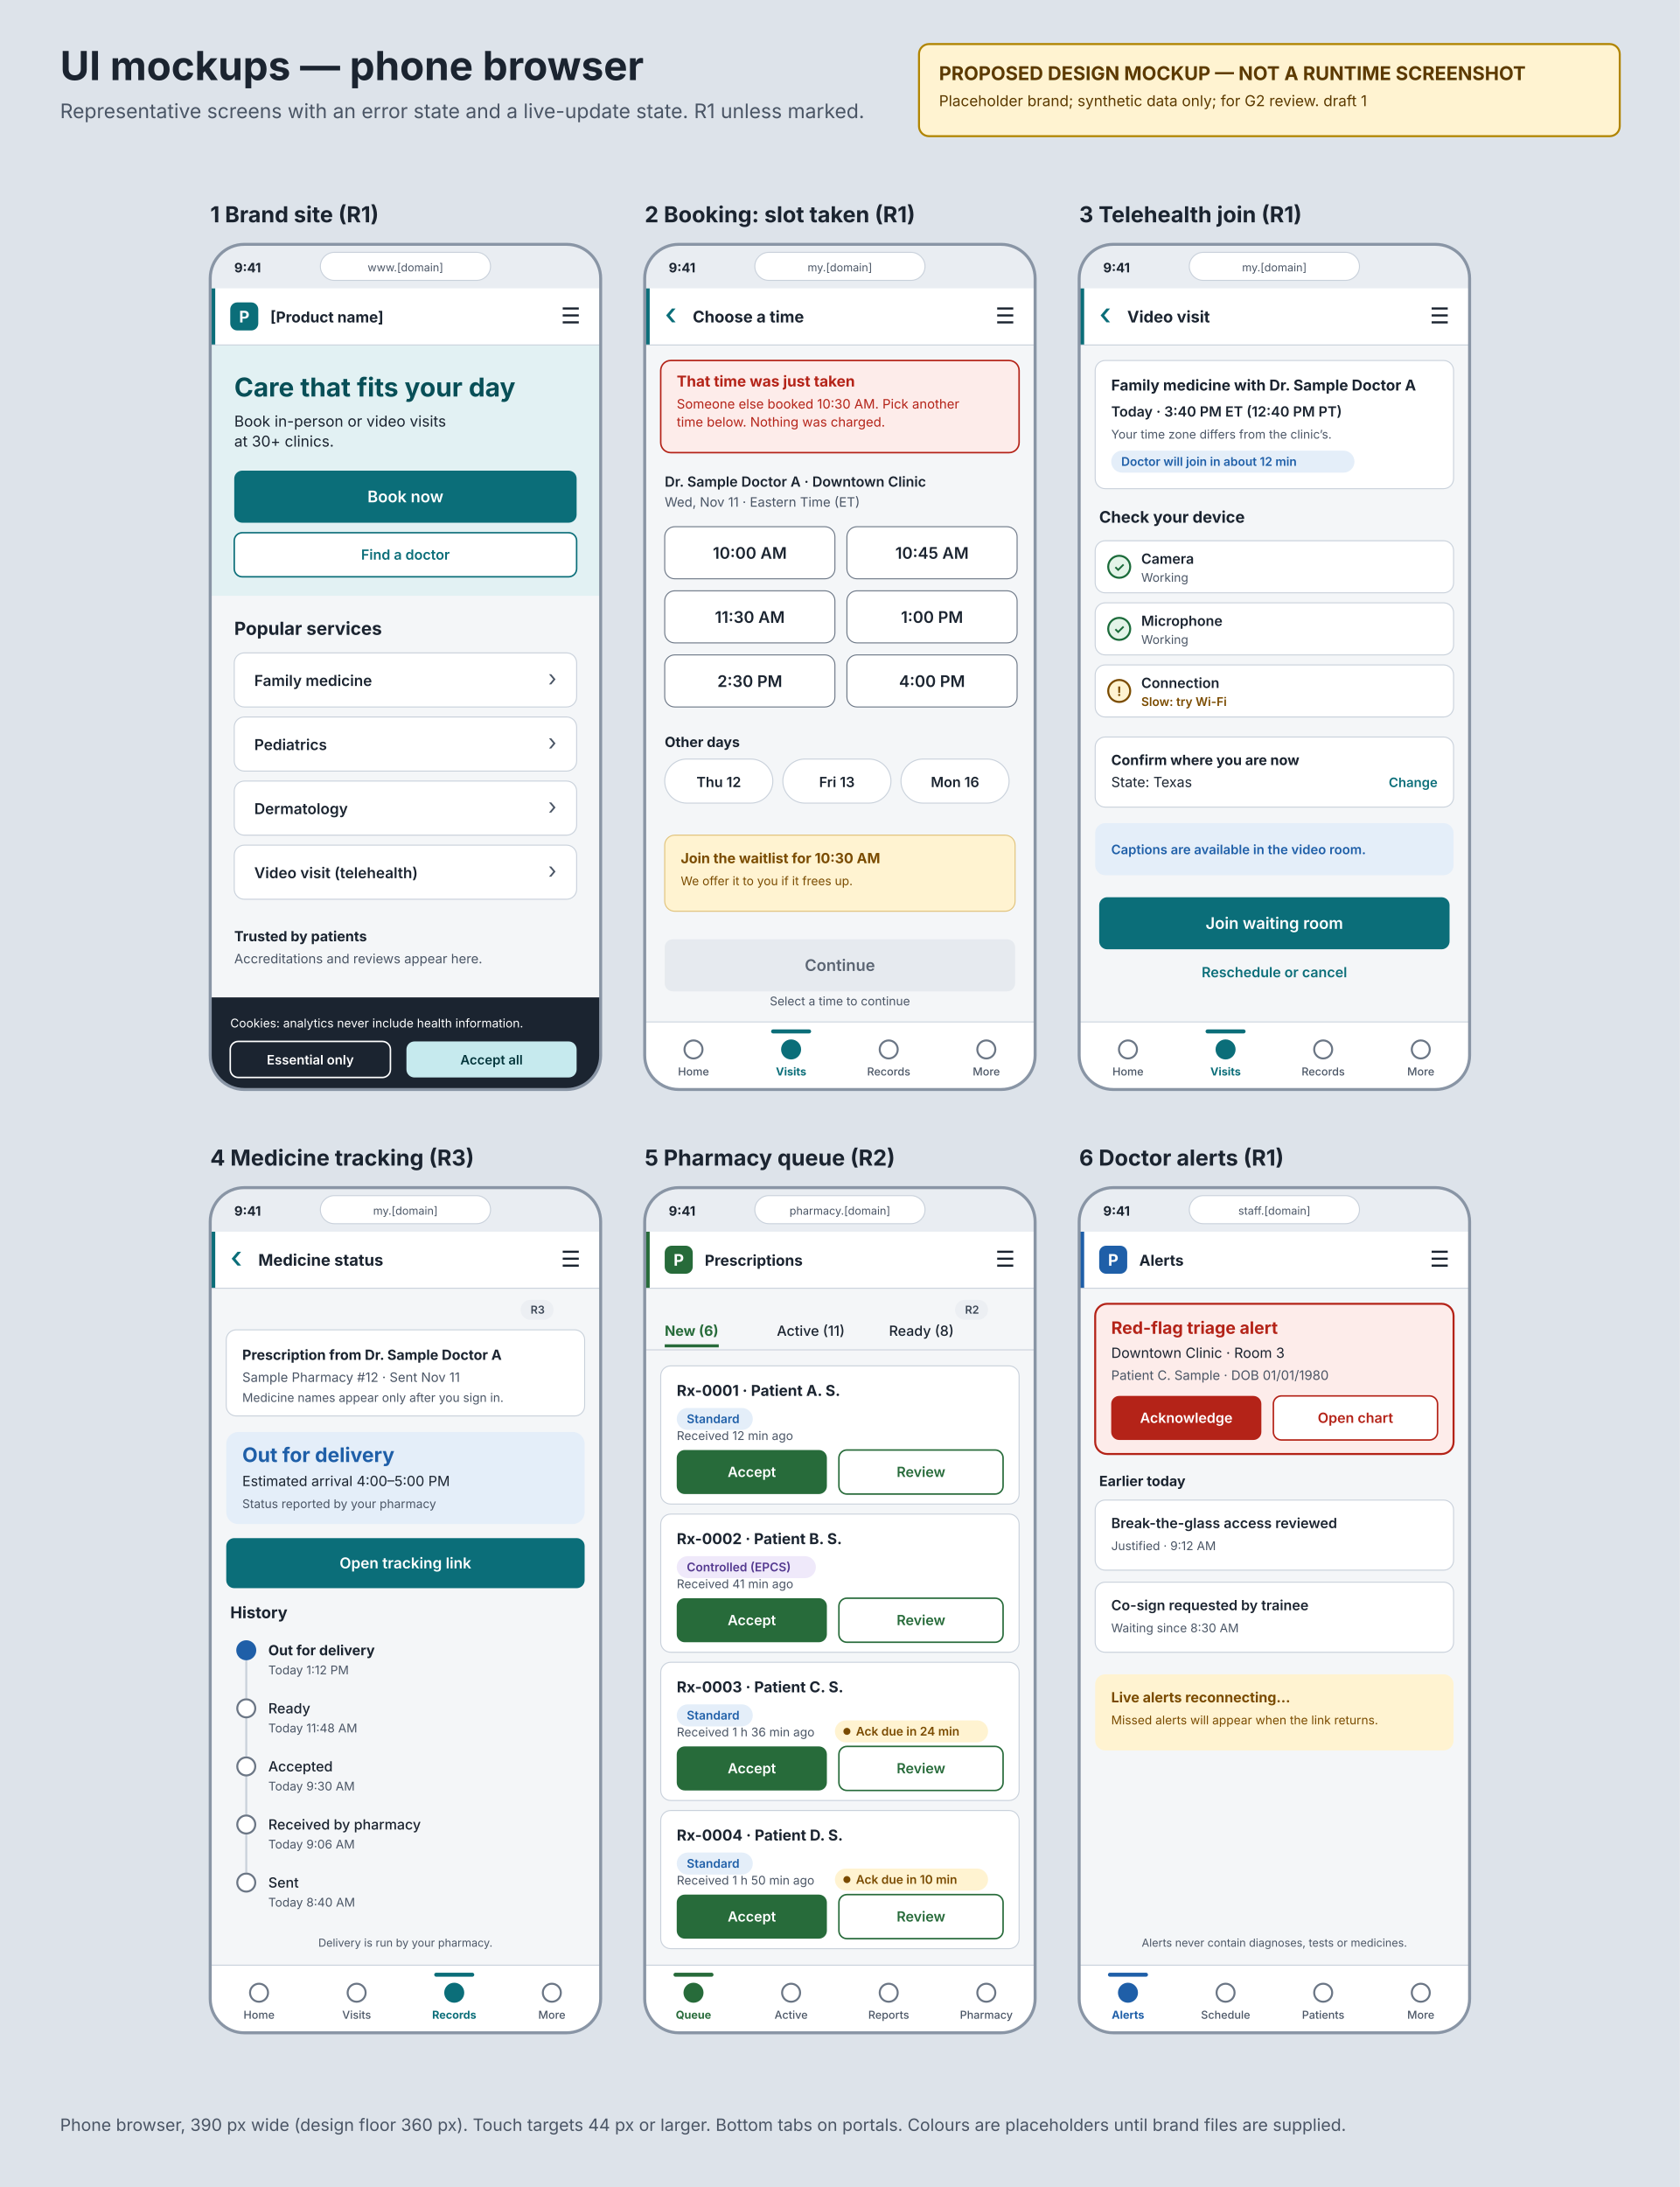
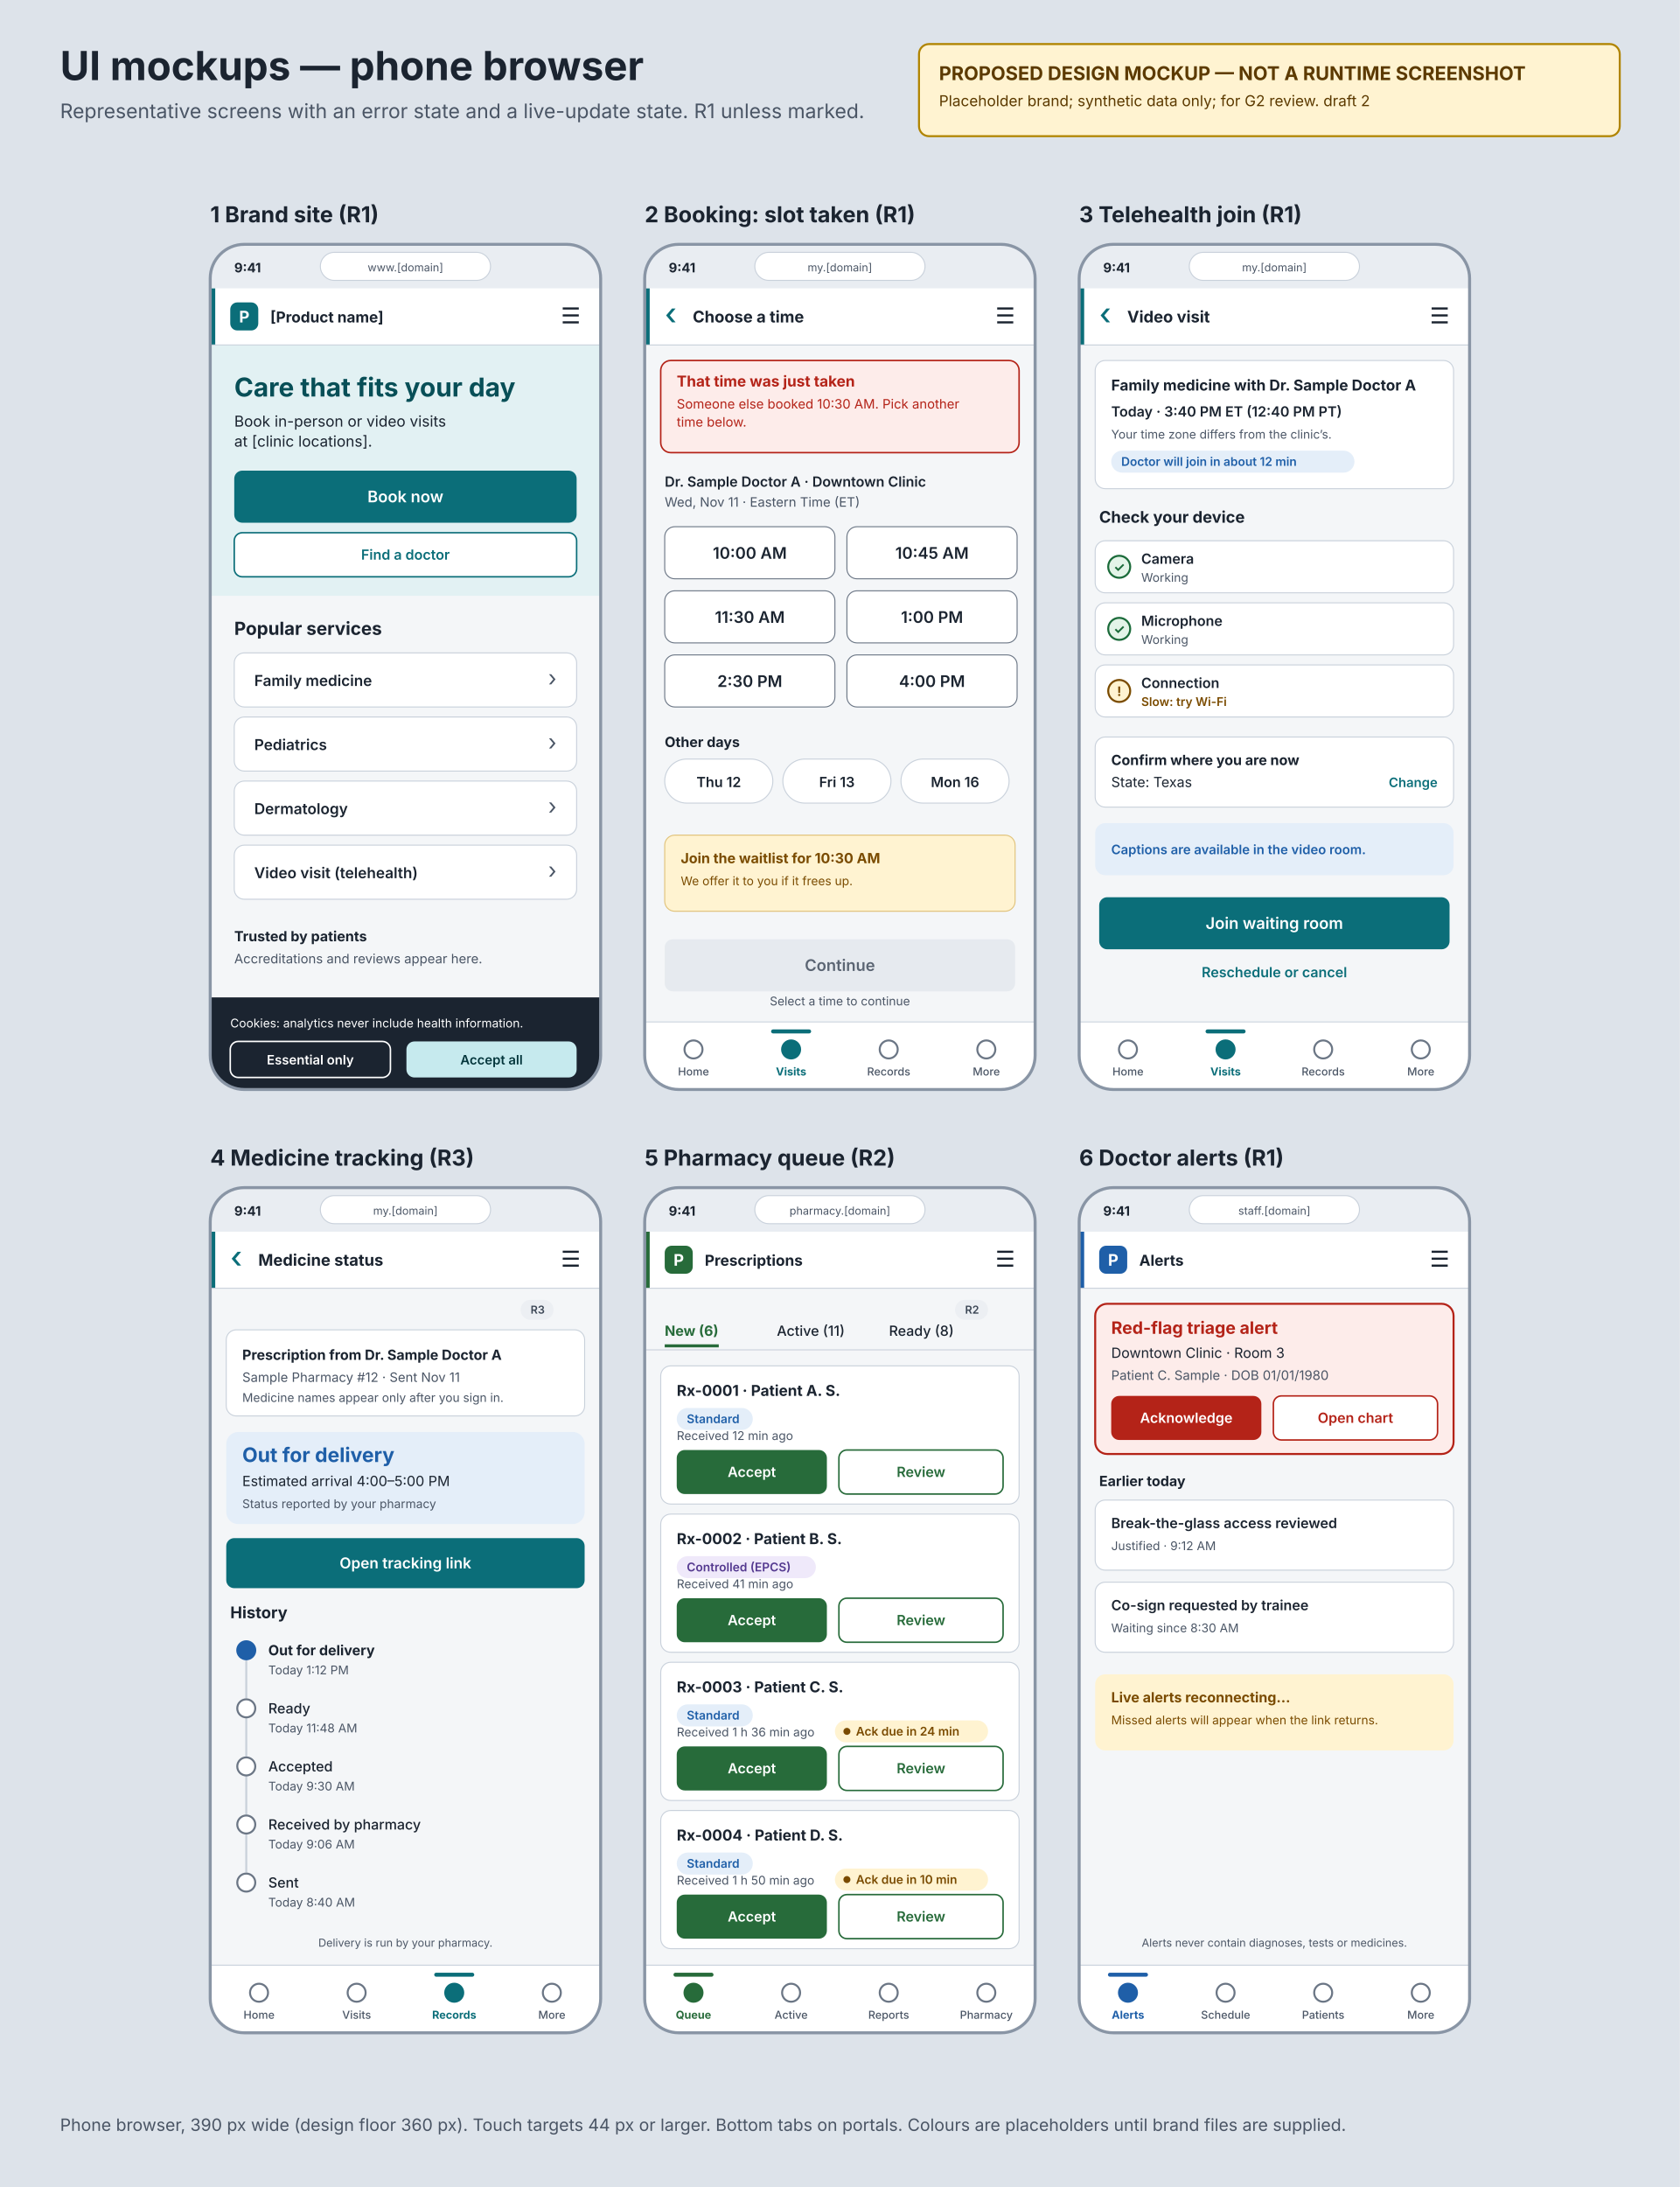
<svg xmlns="http://www.w3.org/2000/svg" width="1678" height="2184" viewBox="0 0 1678 2184">
  <rect x="0" y="0" width="1678" height="2184" rx="0" fill="#DDE3EA" />
  <text x="60" y="80" font-family="Inter" font-size="40" font-weight="700" fill="#1B2430" text-anchor="start">UI mockups — phone browser</text>
  <text x="60" y="118" font-family="Inter" font-size="20" font-weight="400" fill="#4A5565" text-anchor="start">Representative screens with an error state and a live-update state. R1 unless marked.</text>
  <rect x="918" y="44" width="700" height="92" rx="10" fill="#FFF3D1" stroke="#B08400" stroke-width="2" />
  <text x="938" y="80" font-family="Inter" font-size="19" font-weight="700" fill="#5C3A00" text-anchor="start">PROPOSED DESIGN MOCKUP — NOT A RUNTIME SCREENSHOT</text>
-   <text x="938" y="106" font-family="Inter" font-size="15" font-weight="400" fill="#5C3A00" text-anchor="start">Placeholder brand; synthetic data only; for G2 review. draft 1</text>
+   <text x="938" y="106" font-family="Inter" font-size="15" font-weight="400" fill="#5C3A00" text-anchor="start">Placeholder brand; synthetic data only; for G2 review. draft 2</text>
  <text x="210" y="222" font-family="Inter" font-size="22" font-weight="700" fill="#1B2430" text-anchor="start">1  Brand site (R1)</text>
  <g transform="translate(210,244)">
    <clipPath id="m596024484">
      <rect width="390" height="844" rx="34" />
    </clipPath>
    <g clip-path="url(#m596024484)">
      <rect x="0" y="0" width="390" height="844" rx="0" fill="#F4F6F8" />
      <rect x="0" y="0" width="390" height="44" rx="0" fill="#E9EDF2" />
      <text x="24" y="28" font-family="Inter" font-size="13" font-weight="700" fill="#1B2430" text-anchor="start">9:41</text>
      <rect x="110" y="8" width="170" height="28" rx="14" fill="#fff" stroke="#C9D1DB" stroke-width="1" />
      <text x="195" y="27" font-family="Inter" font-size="11" font-weight="400" fill="#4A5565" text-anchor="middle">www.[domain]</text>
      <rect x="0" y="44" width="390" height="56" rx="0" fill="#fff" />
      <rect x="0" y="100" width="390" height="1" rx="0" fill="#C9D1DB" />
      <rect x="0" y="44" width="5" height="56" rx="0" fill="#0B6E79" />
      <rect x="20" y="58" width="28" height="28" rx="7" fill="#0B6E79" />
      <text x="34" y="78" font-family="Inter" font-size="16" font-weight="700" fill="#fff" text-anchor="middle">P</text>
      <text x="60" y="78" font-family="Inter" font-size="15" font-weight="700" fill="#1B2430" text-anchor="start">[Product name]</text>
      <text x="370" y="79" font-family="Inter" font-size="22" font-weight="400" fill="#1B2430" text-anchor="end">☰</text>
      <rect x="0" y="101" width="390" height="250" rx="0" fill="#E2F1F3" />
      <text x="24" y="152" font-family="Inter" font-size="26" font-weight="700" fill="#084F57" text-anchor="start">Care that fits your day</text>
      <text x="24" y="182" font-family="Inter" font-size="15" font-weight="400" fill="#1B2430" text-anchor="start">Book in-person or video visits</text>
-       <text x="24" y="202" font-family="Inter" font-size="15" font-weight="400" fill="#1B2430" text-anchor="start">at 30+ clinics.</text>
+       <text x="24" y="202" font-family="Inter" font-size="15" font-weight="400" fill="#1B2430" text-anchor="start">at [clinic locations].</text>
      <rect x="24" y="226" width="342" height="52" rx="8" fill="#0B6E79" />
      <text x="195" y="257.6" font-family="Inter" font-size="16" font-weight="600" fill="#fff" text-anchor="middle">Book now</text>
      <rect x="24" y="288" width="342" height="44" rx="8" fill="#fff" stroke="#0B6E79" stroke-width="1.5" />
      <text x="195" y="314.9" font-family="Inter" font-size="14" font-weight="600" fill="#0B6E79" text-anchor="middle">Find a doctor</text>
      <text x="24" y="390" font-family="Inter" font-size="18" font-weight="700" fill="#1B2430" text-anchor="start">Popular services</text>
      <rect x="24" y="408" width="342" height="54" rx="10" fill="#fff" stroke="#C9D1DB" stroke-width="1" />
      <text x="44" y="441" font-family="Inter" font-size="15" font-weight="600" fill="#1B2430" text-anchor="start">Family medicine</text>
      <text x="346" y="441" font-family="Inter" font-size="22" font-weight="400" fill="#4A5565" text-anchor="end">›</text>
      <rect x="24" y="472" width="342" height="54" rx="10" fill="#fff" stroke="#C9D1DB" stroke-width="1" />
      <text x="44" y="505" font-family="Inter" font-size="15" font-weight="600" fill="#1B2430" text-anchor="start">Pediatrics</text>
      <text x="346" y="505" font-family="Inter" font-size="22" font-weight="400" fill="#4A5565" text-anchor="end">›</text>
      <rect x="24" y="536" width="342" height="54" rx="10" fill="#fff" stroke="#C9D1DB" stroke-width="1" />
      <text x="44" y="569" font-family="Inter" font-size="15" font-weight="600" fill="#1B2430" text-anchor="start">Dermatology</text>
      <text x="346" y="569" font-family="Inter" font-size="22" font-weight="400" fill="#4A5565" text-anchor="end">›</text>
      <rect x="24" y="600" width="342" height="54" rx="10" fill="#fff" stroke="#C9D1DB" stroke-width="1" />
      <text x="44" y="633" font-family="Inter" font-size="15" font-weight="600" fill="#1B2430" text-anchor="start">Video visit (telehealth)</text>
      <text x="346" y="633" font-family="Inter" font-size="22" font-weight="400" fill="#4A5565" text-anchor="end">›</text>
      <text x="24" y="696" font-family="Inter" font-size="14" font-weight="700" fill="#1B2430" text-anchor="start">Trusted by patients</text>
      <text x="24" y="718" font-family="Inter" font-size="13" font-weight="400" fill="#4A5565" text-anchor="start">Accreditations and reviews appear here.</text>
      <rect x="0" y="752" width="390" height="92" rx="0" fill="#1B2430" />
      <text x="20" y="782" font-family="Inter" font-size="12" font-weight="400" fill="#fff" text-anchor="start">Cookies: analytics never include health information.</text>
      <rect x="20" y="796" width="160" height="36" rx="8" fill="#1B2430" stroke="#fff" stroke-width="1.5" />
      <text x="100" y="819" font-family="Inter" font-size="13" font-weight="600" fill="#fff" text-anchor="middle">Essential only</text>
      <rect x="196" y="796" width="170" height="36" rx="8" fill="#C6EAEE" />
      <text x="281" y="819" font-family="Inter" font-size="13" font-weight="600" fill="#04363C" text-anchor="middle">Accept all</text>
    </g>
    <rect x="0" y="0" width="390" height="844" rx="34" fill="none" stroke="#8995A5" stroke-width="3" />
  </g>
  <text x="644" y="222" font-family="Inter" font-size="22" font-weight="700" fill="#1B2430" text-anchor="start">2  Booking: slot taken (R1)</text>
  <g transform="translate(644,244)">
    <clipPath id="m282051321">
      <rect width="390" height="844" rx="34" />
    </clipPath>
    <g clip-path="url(#m282051321)">
      <rect x="0" y="0" width="390" height="844" rx="0" fill="#F4F6F8" />
      <rect x="0" y="0" width="390" height="44" rx="0" fill="#E9EDF2" />
      <text x="24" y="28" font-family="Inter" font-size="13" font-weight="700" fill="#1B2430" text-anchor="start">9:41</text>
      <rect x="110" y="8" width="170" height="28" rx="14" fill="#fff" stroke="#C9D1DB" stroke-width="1" />
      <text x="195" y="27" font-family="Inter" font-size="11" font-weight="400" fill="#4A5565" text-anchor="middle">my.[domain]</text>
      <rect x="0" y="44" width="390" height="56" rx="0" fill="#fff" />
      <rect x="0" y="100" width="390" height="1" rx="0" fill="#C9D1DB" />
      <rect x="0" y="44" width="5" height="56" rx="0" fill="#0B6E79" />
      <text x="20" y="80" font-family="Inter" font-size="30" font-weight="500" fill="#0B6E79" text-anchor="start">‹</text>
      <text x="48" y="78" font-family="Inter" font-size="16" font-weight="700" fill="#1B2430" text-anchor="start">Choose a time</text>
      <text x="370" y="79" font-family="Inter" font-size="22" font-weight="400" fill="#1B2430" text-anchor="end">☰</text>
      <rect x="16" y="116" width="358" height="92" rx="10" fill="#FDECEA" stroke="#B42318" stroke-width="1.5" />
      <text x="32" y="142" font-family="Inter" font-size="15" font-weight="700" fill="#B42318" text-anchor="start">That time was just taken</text>
      <text x="32" y="164" font-family="Inter" font-size="13" font-weight="400" fill="#B42318" text-anchor="start">Someone else booked 10:30 AM. Pick another</text>
-       <text x="32" y="182" font-family="Inter" font-size="13" font-weight="400" fill="#B42318" text-anchor="start">time below. Nothing was charged.</text>
+       <text x="32" y="182" font-family="Inter" font-size="13" font-weight="400" fill="#B42318" text-anchor="start">time below.</text>
      <text x="20" y="242" font-family="Inter" font-size="14" font-weight="600" fill="#1B2430" text-anchor="start">Dr. Sample Doctor A · Downtown Clinic</text>
      <text x="20" y="262" font-family="Inter" font-size="13" font-weight="400" fill="#4A5565" text-anchor="start">Wed, Nov 11 · Eastern Time (ET)</text>
      <rect x="20" y="282" width="170" height="52" rx="10" fill="#fff" stroke="#6B7685" stroke-width="1" />
      <text x="105" y="314" font-family="Inter" font-size="16" font-weight="600" fill="#1B2430" text-anchor="middle">10:00 AM</text>
      <rect x="202" y="282" width="170" height="52" rx="10" fill="#fff" stroke="#6B7685" stroke-width="1" />
      <text x="287" y="314" font-family="Inter" font-size="16" font-weight="600" fill="#1B2430" text-anchor="middle">10:45 AM</text>
      <rect x="20" y="346" width="170" height="52" rx="10" fill="#fff" stroke="#6B7685" stroke-width="1" />
      <text x="105" y="378" font-family="Inter" font-size="16" font-weight="600" fill="#1B2430" text-anchor="middle">11:30 AM</text>
      <rect x="202" y="346" width="170" height="52" rx="10" fill="#fff" stroke="#6B7685" stroke-width="1" />
      <text x="287" y="378" font-family="Inter" font-size="16" font-weight="600" fill="#1B2430" text-anchor="middle">1:00 PM</text>
      <rect x="20" y="410" width="170" height="52" rx="10" fill="#fff" stroke="#6B7685" stroke-width="1" />
      <text x="105" y="442" font-family="Inter" font-size="16" font-weight="600" fill="#1B2430" text-anchor="middle">2:30 PM</text>
      <rect x="202" y="410" width="170" height="52" rx="10" fill="#fff" stroke="#6B7685" stroke-width="1" />
      <text x="287" y="442" font-family="Inter" font-size="16" font-weight="600" fill="#1B2430" text-anchor="middle">4:00 PM</text>
      <text x="20" y="502" font-family="Inter" font-size="14" font-weight="700" fill="#1B2430" text-anchor="start">Other days</text>
      <rect x="20" y="514" width="108" height="44" rx="22" fill="#fff" stroke="#C9D1DB" stroke-width="1" />
      <text x="74" y="542" font-family="Inter" font-size="14" font-weight="600" fill="#1B2430" text-anchor="middle">Thu 12</text>
      <rect x="138" y="514" width="108" height="44" rx="22" fill="#fff" stroke="#C9D1DB" stroke-width="1" />
      <text x="192" y="542" font-family="Inter" font-size="14" font-weight="600" fill="#1B2430" text-anchor="middle">Fri 13</text>
      <rect x="256" y="514" width="108" height="44" rx="22" fill="#fff" stroke="#C9D1DB" stroke-width="1" />
      <text x="310" y="542" font-family="Inter" font-size="14" font-weight="600" fill="#1B2430" text-anchor="middle">Mon 16</text>
      <rect x="20" y="590" width="350" height="76" rx="10" fill="#FFF3D1" stroke="#E0C27A" stroke-width="1" />
      <text x="36" y="618" font-family="Inter" font-size="14" font-weight="700" fill="#7A4B00" text-anchor="start">Join the waitlist for 10:30 AM</text>
      <text x="36" y="640" font-family="Inter" font-size="12" font-weight="400" fill="#7A4B00" text-anchor="start">We offer it to you if it frees up.</text>
      <rect x="20" y="694" width="350" height="52" rx="8" fill="#E6EAEF" />
      <text x="195" y="725.6" font-family="Inter" font-size="16" font-weight="600" fill="#5B6573" text-anchor="middle">Continue</text>
      <text x="195" y="760" font-family="Inter" font-size="12" font-weight="400" fill="#4A5565" text-anchor="middle">Select a time to continue</text>
      <rect x="0" y="776" width="390" height="68" rx="0" fill="#fff" />
      <rect x="0" y="776" width="390" height="1" rx="0" fill="#C9D1DB" />
      <rect x="28.75" y="784" width="40" height="4" rx="2" fill="#fff" />
      <circle cx="48.75" cy="804" r="9" fill="#fff" stroke="#6B7685" stroke-width="2" />
      <text x="48.75" y="830" font-family="Inter" font-size="11" font-weight="500" fill="#4A5565" text-anchor="middle">Home</text>
      <rect x="126.25" y="784" width="40" height="4" rx="2" fill="#0B6E79" />
      <circle cx="146.25" cy="804" r="9" fill="#0B6E79" stroke="#0B6E79" stroke-width="2" />
      <text x="146.25" y="830" font-family="Inter" font-size="11" font-weight="700" fill="#0B6E79" text-anchor="middle">Visits</text>
      <rect x="223.75" y="784" width="40" height="4" rx="2" fill="#fff" />
      <circle cx="243.75" cy="804" r="9" fill="#fff" stroke="#6B7685" stroke-width="2" />
      <text x="243.75" y="830" font-family="Inter" font-size="11" font-weight="500" fill="#4A5565" text-anchor="middle">Records</text>
      <rect x="321.25" y="784" width="40" height="4" rx="2" fill="#fff" />
      <circle cx="341.25" cy="804" r="9" fill="#fff" stroke="#6B7685" stroke-width="2" />
      <text x="341.25" y="830" font-family="Inter" font-size="11" font-weight="500" fill="#4A5565" text-anchor="middle">More</text>
    </g>
    <rect x="0" y="0" width="390" height="844" rx="34" fill="none" stroke="#8995A5" stroke-width="3" />
  </g>
  <text x="1078" y="222" font-family="Inter" font-size="22" font-weight="700" fill="#1B2430" text-anchor="start">3  Telehealth join (R1)</text>
  <g transform="translate(1078,244)">
    <clipPath id="m282051321">
      <rect width="390" height="844" rx="34" />
    </clipPath>
    <g clip-path="url(#m282051321)">
      <rect x="0" y="0" width="390" height="844" rx="0" fill="#F4F6F8" />
      <rect x="0" y="0" width="390" height="44" rx="0" fill="#E9EDF2" />
      <text x="24" y="28" font-family="Inter" font-size="13" font-weight="700" fill="#1B2430" text-anchor="start">9:41</text>
      <rect x="110" y="8" width="170" height="28" rx="14" fill="#fff" stroke="#C9D1DB" stroke-width="1" />
      <text x="195" y="27" font-family="Inter" font-size="11" font-weight="400" fill="#4A5565" text-anchor="middle">my.[domain]</text>
      <rect x="0" y="44" width="390" height="56" rx="0" fill="#fff" />
      <rect x="0" y="100" width="390" height="1" rx="0" fill="#C9D1DB" />
      <rect x="0" y="44" width="5" height="56" rx="0" fill="#0B6E79" />
      <text x="20" y="80" font-family="Inter" font-size="30" font-weight="500" fill="#0B6E79" text-anchor="start">‹</text>
      <text x="48" y="78" font-family="Inter" font-size="16" font-weight="700" fill="#1B2430" text-anchor="start">Video visit</text>
      <text x="370" y="79" font-family="Inter" font-size="22" font-weight="400" fill="#1B2430" text-anchor="end">☰</text>
      <rect x="16" y="116" width="358" height="128" rx="10" fill="#fff" stroke="#C9D1DB" stroke-width="1" />
      <text x="32" y="146" font-family="Inter" font-size="15" font-weight="700" fill="#1B2430" text-anchor="start">Family medicine with Dr. Sample Doctor A</text>
      <text x="32" y="172" font-family="Inter" font-size="14" font-weight="600" fill="#1B2430" text-anchor="start">Today · 3:40 PM ET (12:40 PM PT)</text>
      <text x="32" y="194" font-family="Inter" font-size="12" font-weight="400" fill="#4A5565" text-anchor="start">Your time zone differs from the clinic’s.</text>
      <rect x="32" y="206" width="243" height="22" rx="11" fill="#E4EEF9" />
      <text x="42" y="221.2" font-family="Inter" font-size="12" font-weight="600" fill="#1F5FA8" text-anchor="start">Doctor will join in about 12 min</text>
      <text x="20" y="278" font-family="Inter" font-size="16" font-weight="700" fill="#1B2430" text-anchor="start">Check your device</text>
      <rect x="16" y="296" width="358" height="52" rx="10" fill="#fff" stroke="#C9D1DB" stroke-width="1" />
      <circle cx="40" cy="322" r="11" fill="#E3F4E8" stroke="#1B6B3A" stroke-width="2" />
      <text x="40" y="327" font-family="Inter" font-size="13" font-weight="700" fill="#1B6B3A" text-anchor="middle">✓</text>
      <text x="62" y="319" font-family="Inter" font-size="14" font-weight="600" fill="#1B2430" text-anchor="start">Camera</text>
      <text x="62" y="337" font-family="Inter" font-size="12" font-weight="400" fill="#4A5565" text-anchor="start">Working</text>
      <rect x="16" y="358" width="358" height="52" rx="10" fill="#fff" stroke="#C9D1DB" stroke-width="1" />
      <circle cx="40" cy="384" r="11" fill="#E3F4E8" stroke="#1B6B3A" stroke-width="2" />
      <text x="40" y="389" font-family="Inter" font-size="13" font-weight="700" fill="#1B6B3A" text-anchor="middle">✓</text>
      <text x="62" y="381" font-family="Inter" font-size="14" font-weight="600" fill="#1B2430" text-anchor="start">Microphone</text>
      <text x="62" y="399" font-family="Inter" font-size="12" font-weight="400" fill="#4A5565" text-anchor="start">Working</text>
      <rect x="16" y="420" width="358" height="52" rx="10" fill="#fff" stroke="#C9D1DB" stroke-width="1" />
      <circle cx="40" cy="446" r="11" fill="#FFF3D1" stroke="#7A4B00" stroke-width="2" />
      <text x="40" y="451" font-family="Inter" font-size="13" font-weight="700" fill="#7A4B00" text-anchor="middle">!</text>
      <text x="62" y="443" font-family="Inter" font-size="14" font-weight="600" fill="#1B2430" text-anchor="start">Connection</text>
      <text x="62" y="461" font-family="Inter" font-size="12" font-weight="600" fill="#7A4B00" text-anchor="start">Slow: try Wi-Fi</text>
      <rect x="16" y="492" width="358" height="70" rx="10" fill="#fff" stroke="#C9D1DB" stroke-width="1" />
      <text x="32" y="520" font-family="Inter" font-size="14" font-weight="700" fill="#1B2430" text-anchor="start">Confirm where you are now</text>
      <text x="32" y="542" font-family="Inter" font-size="14" font-weight="400" fill="#1B2430" text-anchor="start">State: Texas  </text>
      <text x="358" y="542" font-family="Inter" font-size="13" font-weight="600" fill="#0B6E79" text-anchor="end">Change</text>
      <rect x="16" y="578" width="358" height="52" rx="10" fill="#E4EEF9" />
      <text x="32" y="609" font-family="Inter" font-size="13" font-weight="600" fill="#1F5FA8" text-anchor="start">Captions are available in the video room.</text>
      <rect x="20" y="652" width="350" height="52" rx="8" fill="#0B6E79" />
      <text x="195" y="683.6" font-family="Inter" font-size="16" font-weight="600" fill="#fff" text-anchor="middle">Join waiting room</text>
      <rect x="20" y="710" width="350" height="34" rx="8" fill="transparent" />
      <text x="195" y="731.9" font-family="Inter" font-size="14" font-weight="600" fill="#0B6E79" text-anchor="middle">Reschedule or cancel</text>
      <rect x="0" y="776" width="390" height="68" rx="0" fill="#fff" />
      <rect x="0" y="776" width="390" height="1" rx="0" fill="#C9D1DB" />
      <rect x="28.75" y="784" width="40" height="4" rx="2" fill="#fff" />
      <circle cx="48.75" cy="804" r="9" fill="#fff" stroke="#6B7685" stroke-width="2" />
      <text x="48.75" y="830" font-family="Inter" font-size="11" font-weight="500" fill="#4A5565" text-anchor="middle">Home</text>
      <rect x="126.25" y="784" width="40" height="4" rx="2" fill="#0B6E79" />
      <circle cx="146.25" cy="804" r="9" fill="#0B6E79" stroke="#0B6E79" stroke-width="2" />
      <text x="146.25" y="830" font-family="Inter" font-size="11" font-weight="700" fill="#0B6E79" text-anchor="middle">Visits</text>
      <rect x="223.75" y="784" width="40" height="4" rx="2" fill="#fff" />
      <circle cx="243.75" cy="804" r="9" fill="#fff" stroke="#6B7685" stroke-width="2" />
      <text x="243.75" y="830" font-family="Inter" font-size="11" font-weight="500" fill="#4A5565" text-anchor="middle">Records</text>
      <rect x="321.25" y="784" width="40" height="4" rx="2" fill="#fff" />
      <circle cx="341.25" cy="804" r="9" fill="#fff" stroke="#6B7685" stroke-width="2" />
      <text x="341.25" y="830" font-family="Inter" font-size="11" font-weight="500" fill="#4A5565" text-anchor="middle">More</text>
    </g>
    <rect x="0" y="0" width="390" height="844" rx="34" fill="none" stroke="#8995A5" stroke-width="3" />
  </g>
  <text x="210" y="1164" font-family="Inter" font-size="22" font-weight="700" fill="#1B2430" text-anchor="start">4  Medicine tracking (R3)</text>
  <g transform="translate(210,1186)">
    <clipPath id="m282051321">
      <rect width="390" height="844" rx="34" />
    </clipPath>
    <g clip-path="url(#m282051321)">
      <rect x="0" y="0" width="390" height="844" rx="0" fill="#F4F6F8" />
      <rect x="0" y="0" width="390" height="44" rx="0" fill="#E9EDF2" />
      <text x="24" y="28" font-family="Inter" font-size="13" font-weight="700" fill="#1B2430" text-anchor="start">9:41</text>
      <rect x="110" y="8" width="170" height="28" rx="14" fill="#fff" stroke="#C9D1DB" stroke-width="1" />
      <text x="195" y="27" font-family="Inter" font-size="11" font-weight="400" fill="#4A5565" text-anchor="middle">my.[domain]</text>
      <rect x="0" y="44" width="390" height="56" rx="0" fill="#fff" />
      <rect x="0" y="100" width="390" height="1" rx="0" fill="#C9D1DB" />
      <rect x="0" y="44" width="5" height="56" rx="0" fill="#0B6E79" />
      <text x="20" y="80" font-family="Inter" font-size="30" font-weight="500" fill="#0B6E79" text-anchor="start">‹</text>
      <text x="48" y="78" font-family="Inter" font-size="16" font-weight="700" fill="#1B2430" text-anchor="start">Medicine status</text>
      <text x="370" y="79" font-family="Inter" font-size="22" font-weight="400" fill="#1B2430" text-anchor="end">☰</text>
      <rect x="310" y="112" width="33" height="20" rx="10" fill="#ECEFF3" />
      <text x="320" y="125.85" font-family="Inter" font-size="11" font-weight="600" fill="#3B4655" text-anchor="start">R3</text>
      <rect x="16" y="142" width="358" height="86" rx="10" fill="#fff" stroke="#C9D1DB" stroke-width="1" />
      <text x="32" y="172" font-family="Inter" font-size="14" font-weight="700" fill="#1B2430" text-anchor="start">Prescription from Dr. Sample Doctor A</text>
      <text x="32" y="194" font-family="Inter" font-size="13" font-weight="400" fill="#4A5565" text-anchor="start">Sample Pharmacy #12 · Sent Nov 11</text>
      <text x="32" y="214" font-family="Inter" font-size="12" font-weight="400" fill="#4A5565" text-anchor="start">Medicine names appear only after you sign in.</text>
      <rect x="16" y="244" width="358" height="92" rx="12" fill="#E4EEF9" />
      <text x="32" y="274" font-family="Inter" font-size="20" font-weight="700" fill="#1F5FA8" text-anchor="start">Out for delivery</text>
      <text x="32" y="298" font-family="Inter" font-size="14" font-weight="400" fill="#1B2430" text-anchor="start">Estimated arrival 4:00–5:00 PM</text>
      <text x="32" y="320" font-family="Inter" font-size="12" font-weight="400" fill="#4A5565" text-anchor="start">Status reported by your pharmacy</text>
      <rect x="16" y="350" width="358" height="50" rx="8" fill="#0B6E79" />
      <text x="195" y="380.25" font-family="Inter" font-size="15" font-weight="600" fill="#fff" text-anchor="middle">Open tracking link</text>
      <text x="20" y="430" font-family="Inter" font-size="16" font-weight="700" fill="#1B2430" text-anchor="start">History</text>
      <line x1="36" y1="468" x2="36" y2="510" stroke="#C9D1DB" stroke-width="2" />
      <circle cx="36" cy="462" r="9" fill="#1F5FA8" stroke="#1F5FA8" stroke-width="2" />
      <text x="58" y="467" font-family="Inter" font-size="14" font-weight="700" fill="#1B2430" text-anchor="start">Out for delivery</text>
      <text x="58" y="486" font-family="Inter" font-size="12" font-weight="400" fill="#4A5565" text-anchor="start">Today 1:12 PM</text>
      <line x1="36" y1="526" x2="36" y2="568" stroke="#C9D1DB" stroke-width="2" />
      <circle cx="36" cy="520" r="9" fill="#fff" stroke="#6B7685" stroke-width="2" />
      <text x="58" y="525" font-family="Inter" font-size="14" font-weight="500" fill="#1B2430" text-anchor="start">Ready</text>
      <text x="58" y="544" font-family="Inter" font-size="12" font-weight="400" fill="#4A5565" text-anchor="start">Today 11:48 AM</text>
      <line x1="36" y1="584" x2="36" y2="626" stroke="#C9D1DB" stroke-width="2" />
      <circle cx="36" cy="578" r="9" fill="#fff" stroke="#6B7685" stroke-width="2" />
      <text x="58" y="583" font-family="Inter" font-size="14" font-weight="500" fill="#1B2430" text-anchor="start">Accepted</text>
      <text x="58" y="602" font-family="Inter" font-size="12" font-weight="400" fill="#4A5565" text-anchor="start">Today 9:30 AM</text>
      <line x1="36" y1="642" x2="36" y2="684" stroke="#C9D1DB" stroke-width="2" />
      <circle cx="36" cy="636" r="9" fill="#fff" stroke="#6B7685" stroke-width="2" />
      <text x="58" y="641" font-family="Inter" font-size="14" font-weight="500" fill="#1B2430" text-anchor="start">Received by pharmacy</text>
      <text x="58" y="660" font-family="Inter" font-size="12" font-weight="400" fill="#4A5565" text-anchor="start">Today 9:06 AM</text>
      <circle cx="36" cy="694" r="9" fill="#fff" stroke="#6B7685" stroke-width="2" />
      <text x="58" y="699" font-family="Inter" font-size="14" font-weight="500" fill="#1B2430" text-anchor="start">Sent</text>
      <text x="58" y="718" font-family="Inter" font-size="12" font-weight="400" fill="#4A5565" text-anchor="start">Today 8:40 AM</text>
      <text x="195" y="758" font-family="Inter" font-size="11" font-weight="400" fill="#4A5565" text-anchor="middle">Delivery is run by your pharmacy.</text>
      <rect x="0" y="776" width="390" height="68" rx="0" fill="#fff" />
      <rect x="0" y="776" width="390" height="1" rx="0" fill="#C9D1DB" />
      <rect x="28.75" y="784" width="40" height="4" rx="2" fill="#fff" />
      <circle cx="48.75" cy="804" r="9" fill="#fff" stroke="#6B7685" stroke-width="2" />
      <text x="48.75" y="830" font-family="Inter" font-size="11" font-weight="500" fill="#4A5565" text-anchor="middle">Home</text>
      <rect x="126.25" y="784" width="40" height="4" rx="2" fill="#fff" />
      <circle cx="146.25" cy="804" r="9" fill="#fff" stroke="#6B7685" stroke-width="2" />
      <text x="146.25" y="830" font-family="Inter" font-size="11" font-weight="500" fill="#4A5565" text-anchor="middle">Visits</text>
      <rect x="223.75" y="784" width="40" height="4" rx="2" fill="#0B6E79" />
      <circle cx="243.75" cy="804" r="9" fill="#0B6E79" stroke="#0B6E79" stroke-width="2" />
      <text x="243.75" y="830" font-family="Inter" font-size="11" font-weight="700" fill="#0B6E79" text-anchor="middle">Records</text>
      <rect x="321.25" y="784" width="40" height="4" rx="2" fill="#fff" />
      <circle cx="341.25" cy="804" r="9" fill="#fff" stroke="#6B7685" stroke-width="2" />
      <text x="341.25" y="830" font-family="Inter" font-size="11" font-weight="500" fill="#4A5565" text-anchor="middle">More</text>
    </g>
    <rect x="0" y="0" width="390" height="844" rx="34" fill="none" stroke="#8995A5" stroke-width="3" />
  </g>
  <text x="644" y="1164" font-family="Inter" font-size="22" font-weight="700" fill="#1B2430" text-anchor="start">5  Pharmacy queue (R2)</text>
  <g transform="translate(644,1186)">
    <clipPath id="m1888890130">
      <rect width="390" height="844" rx="34" />
    </clipPath>
    <g clip-path="url(#m1888890130)">
      <rect x="0" y="0" width="390" height="844" rx="0" fill="#F4F6F8" />
      <rect x="0" y="0" width="390" height="44" rx="0" fill="#E9EDF2" />
      <text x="24" y="28" font-family="Inter" font-size="13" font-weight="700" fill="#1B2430" text-anchor="start">9:41</text>
      <rect x="110" y="8" width="170" height="28" rx="14" fill="#fff" stroke="#C9D1DB" stroke-width="1" />
      <text x="195" y="27" font-family="Inter" font-size="11" font-weight="400" fill="#4A5565" text-anchor="middle">pharmacy.[domain]</text>
      <rect x="0" y="44" width="390" height="56" rx="0" fill="#fff" />
      <rect x="0" y="100" width="390" height="1" rx="0" fill="#C9D1DB" />
      <rect x="0" y="44" width="5" height="56" rx="0" fill="#276B3A" />
      <rect x="20" y="58" width="28" height="28" rx="7" fill="#276B3A" />
      <text x="34" y="78" font-family="Inter" font-size="16" font-weight="700" fill="#fff" text-anchor="middle">P</text>
      <text x="60" y="78" font-family="Inter" font-size="15" font-weight="700" fill="#1B2430" text-anchor="start">Prescriptions</text>
      <text x="370" y="79" font-family="Inter" font-size="22" font-weight="400" fill="#1B2430" text-anchor="end">☰</text>
      <rect x="310" y="112" width="33" height="20" rx="10" fill="#ECEFF3" />
      <text x="320" y="125.85" font-family="Inter" font-size="11" font-weight="600" fill="#3B4655" text-anchor="start">R2</text>
      <text x="20" y="148" font-family="Inter" font-size="14" font-weight="700" fill="#276B3A" text-anchor="start">New (6)</text>
      <text x="132" y="148" font-family="Inter" font-size="14" font-weight="500" fill="#1B2430" text-anchor="start">Active (11)</text>
      <text x="244" y="148" font-family="Inter" font-size="14" font-weight="500" fill="#1B2430" text-anchor="start">Ready (8)</text>
      <line x1="20" y1="158" x2="74" y2="158" stroke="#276B3A" stroke-width="3" />
      <line x1="0" y1="162" x2="390" y2="162" stroke="#C9D1DB" stroke-width="1" />
      <rect x="16" y="178" width="358" height="138" rx="10" fill="#fff" stroke="#C9D1DB" stroke-width="1" />
      <text x="32" y="208" font-family="Inter" font-size="15" font-weight="700" fill="#1B2430" text-anchor="start">Rx-0001 · Patient A. S.</text>
      <rect x="32" y="220" width="76" height="22" rx="11" fill="#E4EEF9" />
      <text x="42" y="235.2" font-family="Inter" font-size="12" font-weight="600" fill="#1F5FA8" text-anchor="start">Standard</text>
      <text x="32" y="252" font-family="Inter" font-size="12" font-weight="400" fill="#4A5565" text-anchor="start">Received 12 min ago</text>
      <rect x="32" y="262" width="150" height="44" rx="8" fill="#276B3A" />
      <text x="107" y="288.9" font-family="Inter" font-size="14" font-weight="600" fill="#fff" text-anchor="middle">Accept</text>
      <rect x="194" y="262" width="164" height="44" rx="8" fill="#fff" stroke="#276B3A" stroke-width="1.5" />
      <text x="276" y="288.9" font-family="Inter" font-size="14" font-weight="600" fill="#276B3A" text-anchor="middle">Review</text>
      <rect x="16" y="326" width="358" height="138" rx="10" fill="#fff" stroke="#C9D1DB" stroke-width="1" />
      <text x="32" y="356" font-family="Inter" font-size="15" font-weight="700" fill="#1B2430" text-anchor="start">Rx-0002 · Patient B. S.</text>
      <rect x="32" y="368" width="139" height="22" rx="11" fill="#EFE9FA" />
      <text x="42" y="383.2" font-family="Inter" font-size="12" font-weight="600" fill="#53388F" text-anchor="start">Controlled (EPCS)</text>
      <text x="32" y="400" font-family="Inter" font-size="12" font-weight="400" fill="#4A5565" text-anchor="start">Received 41 min ago</text>
      <rect x="32" y="410" width="150" height="44" rx="8" fill="#276B3A" />
      <text x="107" y="436.9" font-family="Inter" font-size="14" font-weight="600" fill="#fff" text-anchor="middle">Accept</text>
      <rect x="194" y="410" width="164" height="44" rx="8" fill="#fff" stroke="#276B3A" stroke-width="1.5" />
      <text x="276" y="436.9" font-family="Inter" font-size="14" font-weight="600" fill="#276B3A" text-anchor="middle">Review</text>
      <rect x="16" y="474" width="358" height="138" rx="10" fill="#fff" stroke="#C9D1DB" stroke-width="1" />
      <text x="32" y="504" font-family="Inter" font-size="15" font-weight="700" fill="#1B2430" text-anchor="start">Rx-0003 · Patient C. S.</text>
      <rect x="32" y="516" width="76" height="22" rx="11" fill="#E4EEF9" />
      <text x="42" y="531.2" font-family="Inter" font-size="12" font-weight="600" fill="#1F5FA8" text-anchor="start">Standard</text>
      <text x="32" y="548" font-family="Inter" font-size="12" font-weight="400" fill="#4A5565" text-anchor="start">Received 1 h 36 min ago</text>
      <rect x="190" y="532" width="153" height="22" rx="11" fill="#FFF3D1" />
      <circle cx="202" cy="543" r="3.5" fill="#7A4B00" />
      <text x="211" y="547.2" font-family="Inter" font-size="12" font-weight="600" fill="#7A4B00" text-anchor="start">Ack due in 24 min</text>
      <rect x="32" y="558" width="150" height="44" rx="8" fill="#276B3A" />
      <text x="107" y="584.9" font-family="Inter" font-size="14" font-weight="600" fill="#fff" text-anchor="middle">Accept</text>
      <rect x="194" y="558" width="164" height="44" rx="8" fill="#fff" stroke="#276B3A" stroke-width="1.5" />
      <text x="276" y="584.9" font-family="Inter" font-size="14" font-weight="600" fill="#276B3A" text-anchor="middle">Review</text>
      <rect x="16" y="622" width="358" height="138" rx="10" fill="#fff" stroke="#C9D1DB" stroke-width="1" />
      <text x="32" y="652" font-family="Inter" font-size="15" font-weight="700" fill="#1B2430" text-anchor="start">Rx-0004 · Patient D. S.</text>
      <rect x="32" y="664" width="76" height="22" rx="11" fill="#E4EEF9" />
      <text x="42" y="679.2" font-family="Inter" font-size="12" font-weight="600" fill="#1F5FA8" text-anchor="start">Standard</text>
      <text x="32" y="696" font-family="Inter" font-size="12" font-weight="400" fill="#4A5565" text-anchor="start">Received 1 h 50 min ago</text>
      <rect x="190" y="680" width="153" height="22" rx="11" fill="#FFF3D1" />
      <circle cx="202" cy="691" r="3.5" fill="#7A4B00" />
      <text x="211" y="695.2" font-family="Inter" font-size="12" font-weight="600" fill="#7A4B00" text-anchor="start">Ack due in 10 min</text>
      <rect x="32" y="706" width="150" height="44" rx="8" fill="#276B3A" />
      <text x="107" y="732.9" font-family="Inter" font-size="14" font-weight="600" fill="#fff" text-anchor="middle">Accept</text>
      <rect x="194" y="706" width="164" height="44" rx="8" fill="#fff" stroke="#276B3A" stroke-width="1.5" />
      <text x="276" y="732.9" font-family="Inter" font-size="14" font-weight="600" fill="#276B3A" text-anchor="middle">Review</text>
      <rect x="0" y="776" width="390" height="68" rx="0" fill="#fff" />
      <rect x="0" y="776" width="390" height="1" rx="0" fill="#C9D1DB" />
      <rect x="28.75" y="784" width="40" height="4" rx="2" fill="#276B3A" />
      <circle cx="48.75" cy="804" r="9" fill="#276B3A" stroke="#276B3A" stroke-width="2" />
      <text x="48.75" y="830" font-family="Inter" font-size="11" font-weight="700" fill="#276B3A" text-anchor="middle">Queue</text>
      <rect x="126.25" y="784" width="40" height="4" rx="2" fill="#fff" />
      <circle cx="146.25" cy="804" r="9" fill="#fff" stroke="#6B7685" stroke-width="2" />
      <text x="146.25" y="830" font-family="Inter" font-size="11" font-weight="500" fill="#4A5565" text-anchor="middle">Active</text>
      <rect x="223.75" y="784" width="40" height="4" rx="2" fill="#fff" />
      <circle cx="243.75" cy="804" r="9" fill="#fff" stroke="#6B7685" stroke-width="2" />
      <text x="243.75" y="830" font-family="Inter" font-size="11" font-weight="500" fill="#4A5565" text-anchor="middle">Reports</text>
      <rect x="321.25" y="784" width="40" height="4" rx="2" fill="#fff" />
      <circle cx="341.25" cy="804" r="9" fill="#fff" stroke="#6B7685" stroke-width="2" />
      <text x="341.25" y="830" font-family="Inter" font-size="11" font-weight="500" fill="#4A5565" text-anchor="middle">Pharmacy</text>
    </g>
    <rect x="0" y="0" width="390" height="844" rx="34" fill="none" stroke="#8995A5" stroke-width="3" />
  </g>
  <text x="1078" y="1164" font-family="Inter" font-size="22" font-weight="700" fill="#1B2430" text-anchor="start">6  Doctor alerts (R1)</text>
  <g transform="translate(1078,1186)">
    <clipPath id="m1869608333">
      <rect width="390" height="844" rx="34" />
    </clipPath>
    <g clip-path="url(#m1869608333)">
      <rect x="0" y="0" width="390" height="844" rx="0" fill="#F4F6F8" />
      <rect x="0" y="0" width="390" height="44" rx="0" fill="#E9EDF2" />
      <text x="24" y="28" font-family="Inter" font-size="13" font-weight="700" fill="#1B2430" text-anchor="start">9:41</text>
      <rect x="110" y="8" width="170" height="28" rx="14" fill="#fff" stroke="#C9D1DB" stroke-width="1" />
      <text x="195" y="27" font-family="Inter" font-size="11" font-weight="400" fill="#4A5565" text-anchor="middle">staff.[domain]</text>
      <rect x="0" y="44" width="390" height="56" rx="0" fill="#fff" />
      <rect x="0" y="100" width="390" height="1" rx="0" fill="#C9D1DB" />
      <rect x="0" y="44" width="5" height="56" rx="0" fill="#1F5FA8" />
      <rect x="20" y="58" width="28" height="28" rx="7" fill="#1F5FA8" />
      <text x="34" y="78" font-family="Inter" font-size="16" font-weight="700" fill="#fff" text-anchor="middle">P</text>
      <text x="60" y="78" font-family="Inter" font-size="15" font-weight="700" fill="#1B2430" text-anchor="start">Alerts</text>
      <text x="370" y="79" font-family="Inter" font-size="22" font-weight="400" fill="#1B2430" text-anchor="end">☰</text>
      <rect x="16" y="116" width="358" height="150" rx="12" fill="#FDECEA" stroke="#B42318" stroke-width="2" />
      <text x="32" y="146" font-family="Inter" font-size="17" font-weight="700" fill="#B42318" text-anchor="start">Red-flag triage alert</text>
      <text x="32" y="170" font-family="Inter" font-size="14" font-weight="400" fill="#1B2430" text-anchor="start">Downtown Clinic · Room 3</text>
      <text x="32" y="192" font-family="Inter" font-size="13" font-weight="400" fill="#4A5565" text-anchor="start">Patient C. Sample · DOB 01/01/1980</text>
      <rect x="32" y="208" width="150" height="44" rx="8" fill="#B42318" />
      <text x="107" y="234.9" font-family="Inter" font-size="14" font-weight="600" fill="#fff" text-anchor="middle">Acknowledge</text>
      <rect x="194" y="208" width="164" height="44" rx="8" fill="#fff" stroke="#B42318" stroke-width="1.5" />
      <text x="276" y="234.9" font-family="Inter" font-size="14" font-weight="600" fill="#B42318" text-anchor="middle">Open chart</text>
      <text x="20" y="298" font-family="Inter" font-size="14" font-weight="700" fill="#1B2430" text-anchor="start">Earlier today</text>
      <rect x="16" y="312" width="358" height="70" rx="10" fill="#fff" stroke="#C9D1DB" stroke-width="1" />
      <text x="32" y="340" font-family="Inter" font-size="14" font-weight="600" fill="#1B2430" text-anchor="start">Break-the-glass access reviewed</text>
      <text x="32" y="362" font-family="Inter" font-size="12" font-weight="400" fill="#4A5565" text-anchor="start">Justified · 9:12 AM</text>
      <rect x="16" y="394" width="358" height="70" rx="10" fill="#fff" stroke="#C9D1DB" stroke-width="1" />
      <text x="32" y="422" font-family="Inter" font-size="14" font-weight="600" fill="#1B2430" text-anchor="start">Co-sign requested by trainee</text>
      <text x="32" y="444" font-family="Inter" font-size="12" font-weight="400" fill="#4A5565" text-anchor="start">Waiting since 8:30 AM</text>
      <rect x="16" y="486" width="358" height="76" rx="10" fill="#FFF3D1" />
      <text x="32" y="514" font-family="Inter" font-size="14" font-weight="700" fill="#7A4B00" text-anchor="start">Live alerts reconnecting…</text>
      <text x="32" y="536" font-family="Inter" font-size="12" font-weight="400" fill="#7A4B00" text-anchor="start">Missed alerts will appear when the link returns.</text>
      <text x="195" y="758" font-family="Inter" font-size="11" font-weight="400" fill="#4A5565" text-anchor="middle">Alerts never contain diagnoses, tests or medicines.</text>
      <rect x="0" y="776" width="390" height="68" rx="0" fill="#fff" />
      <rect x="0" y="776" width="390" height="1" rx="0" fill="#C9D1DB" />
      <rect x="28.75" y="784" width="40" height="4" rx="2" fill="#1F5FA8" />
      <circle cx="48.75" cy="804" r="9" fill="#1F5FA8" stroke="#1F5FA8" stroke-width="2" />
      <text x="48.75" y="830" font-family="Inter" font-size="11" font-weight="700" fill="#1F5FA8" text-anchor="middle">Alerts</text>
      <rect x="126.25" y="784" width="40" height="4" rx="2" fill="#fff" />
      <circle cx="146.25" cy="804" r="9" fill="#fff" stroke="#6B7685" stroke-width="2" />
      <text x="146.25" y="830" font-family="Inter" font-size="11" font-weight="500" fill="#4A5565" text-anchor="middle">Schedule</text>
      <rect x="223.75" y="784" width="40" height="4" rx="2" fill="#fff" />
      <circle cx="243.75" cy="804" r="9" fill="#fff" stroke="#6B7685" stroke-width="2" />
      <text x="243.75" y="830" font-family="Inter" font-size="11" font-weight="500" fill="#4A5565" text-anchor="middle">Patients</text>
      <rect x="321.25" y="784" width="40" height="4" rx="2" fill="#fff" />
      <circle cx="341.25" cy="804" r="9" fill="#fff" stroke="#6B7685" stroke-width="2" />
      <text x="341.25" y="830" font-family="Inter" font-size="11" font-weight="500" fill="#4A5565" text-anchor="middle">More</text>
    </g>
    <rect x="0" y="0" width="390" height="844" rx="34" fill="none" stroke="#8995A5" stroke-width="3" />
  </g>
  <text x="60" y="2128" font-family="Inter" font-size="17" font-weight="400" fill="#4A5565" text-anchor="start">Phone browser, 390 px wide (design floor 360 px). Touch targets 44 px or larger. Bottom tabs on portals. Colours are placeholders until brand files are supplied.</text>
</svg>
